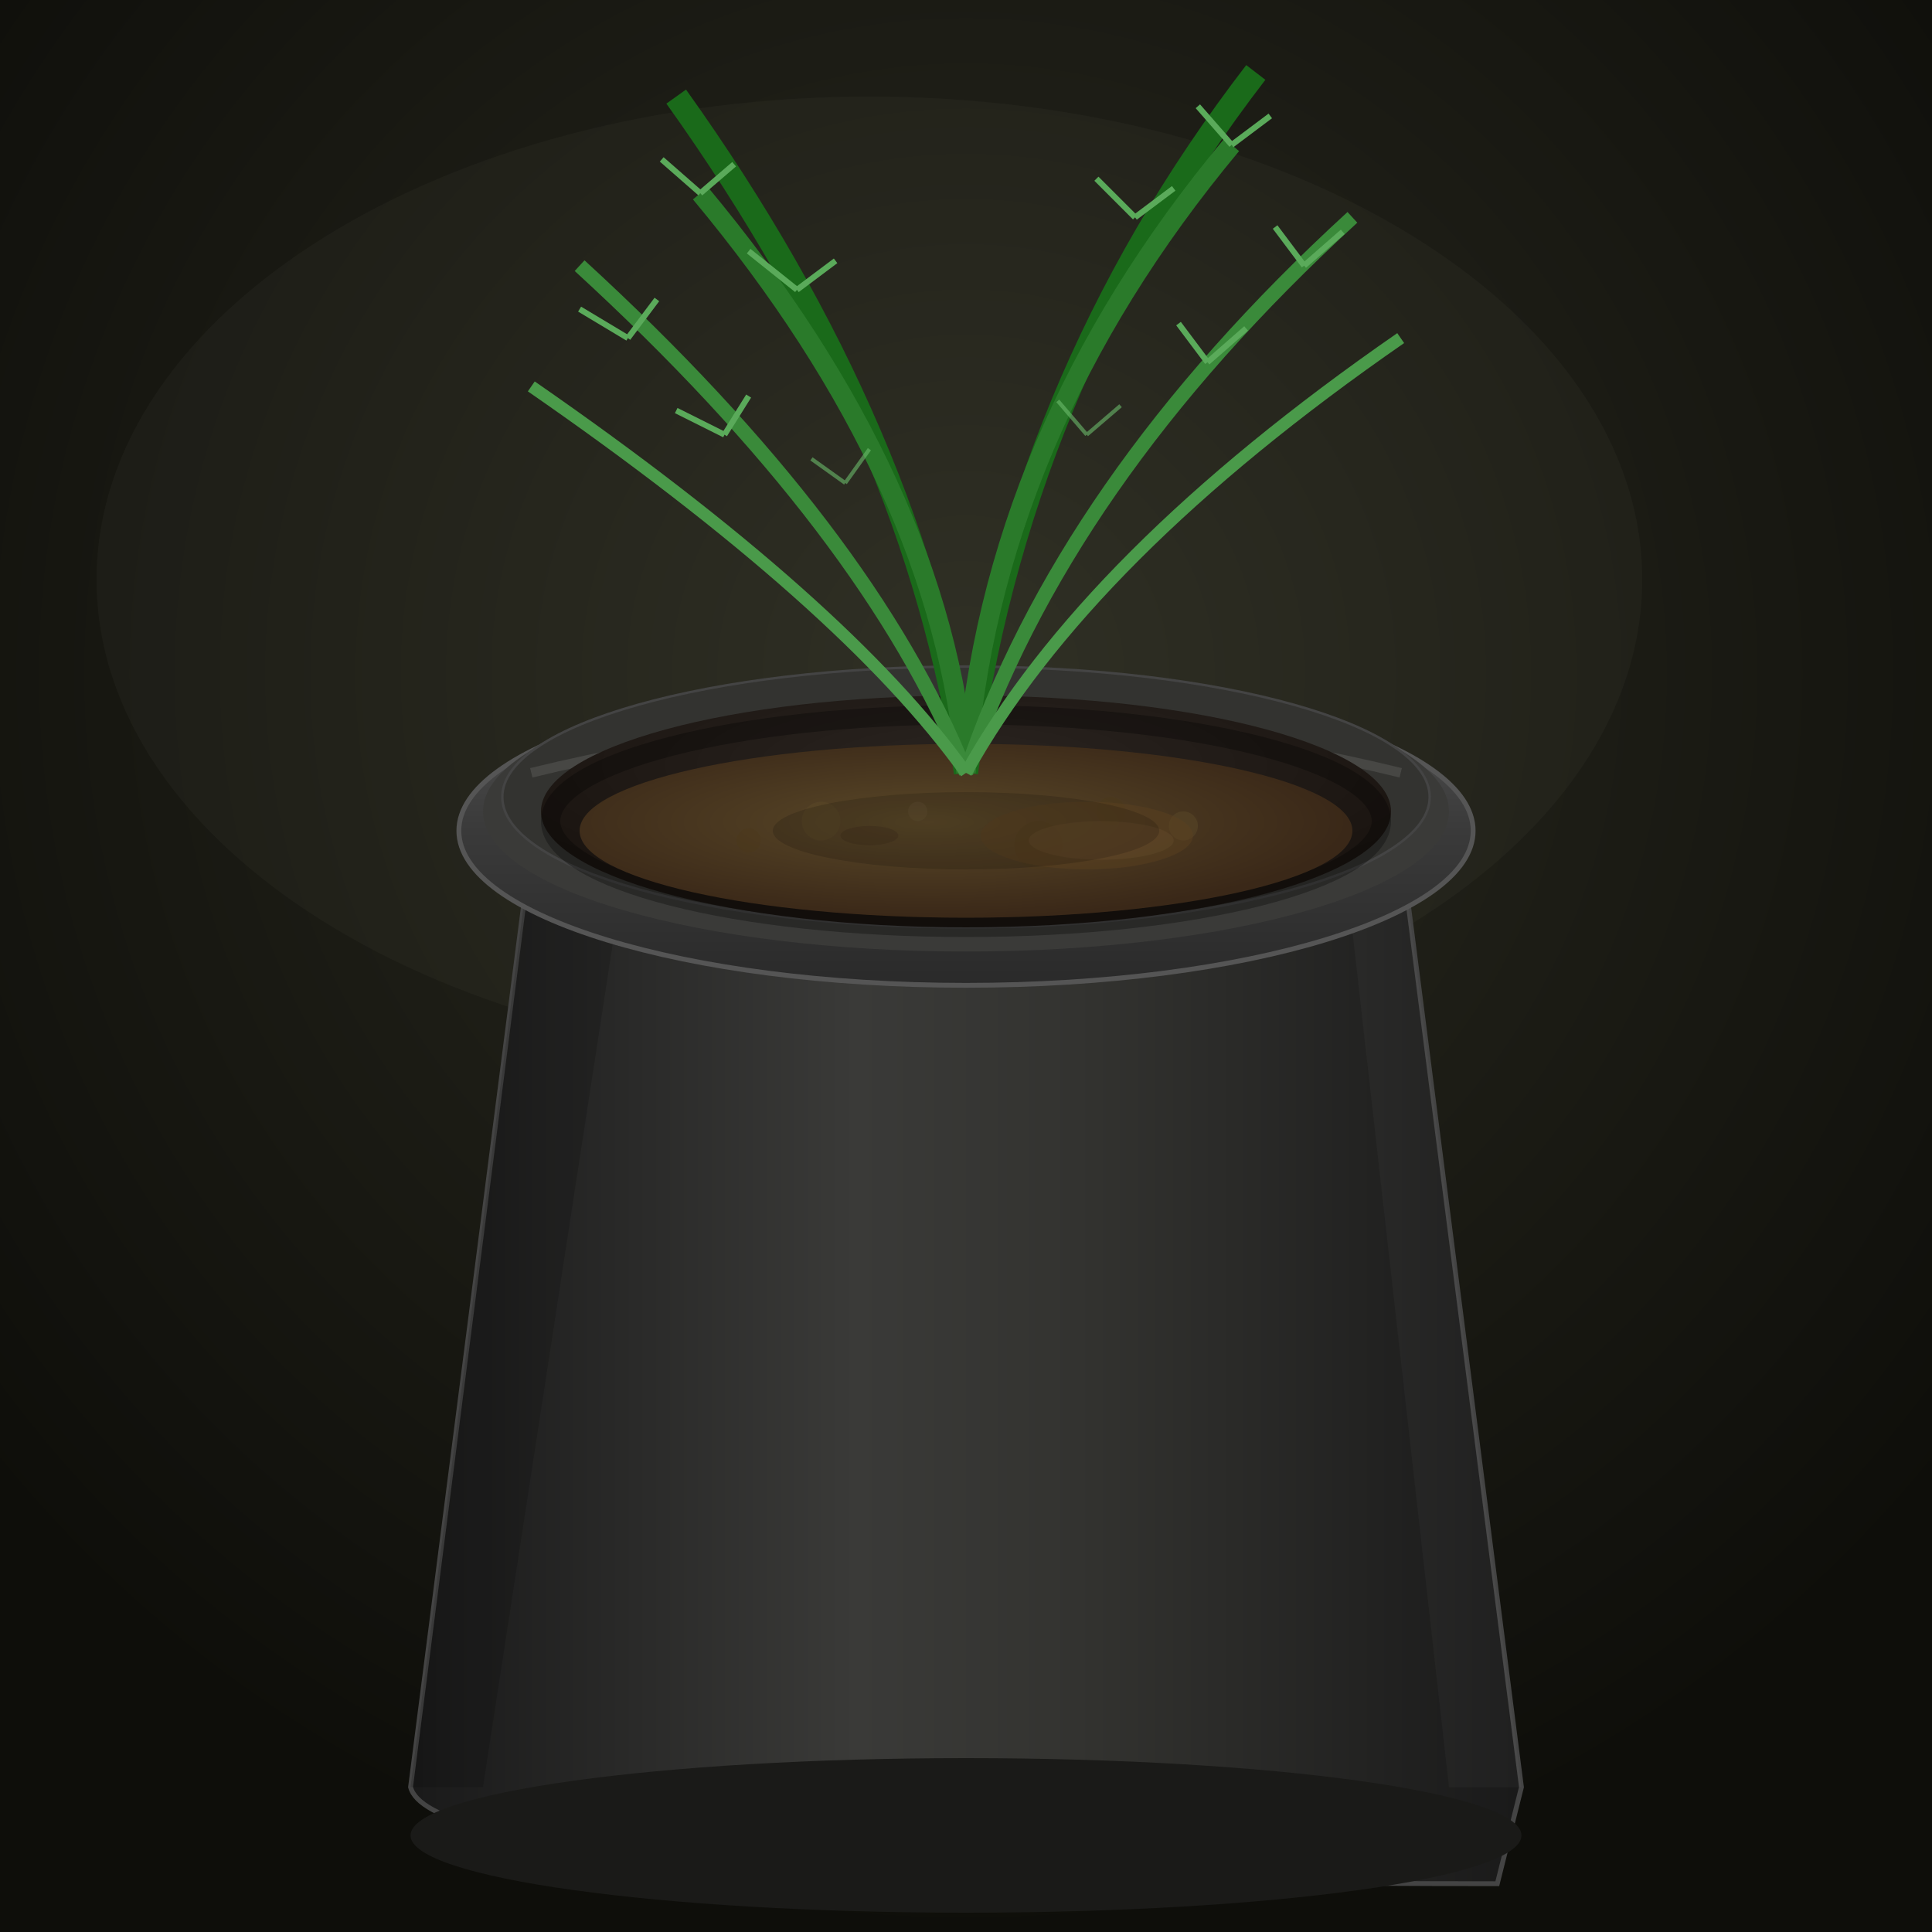
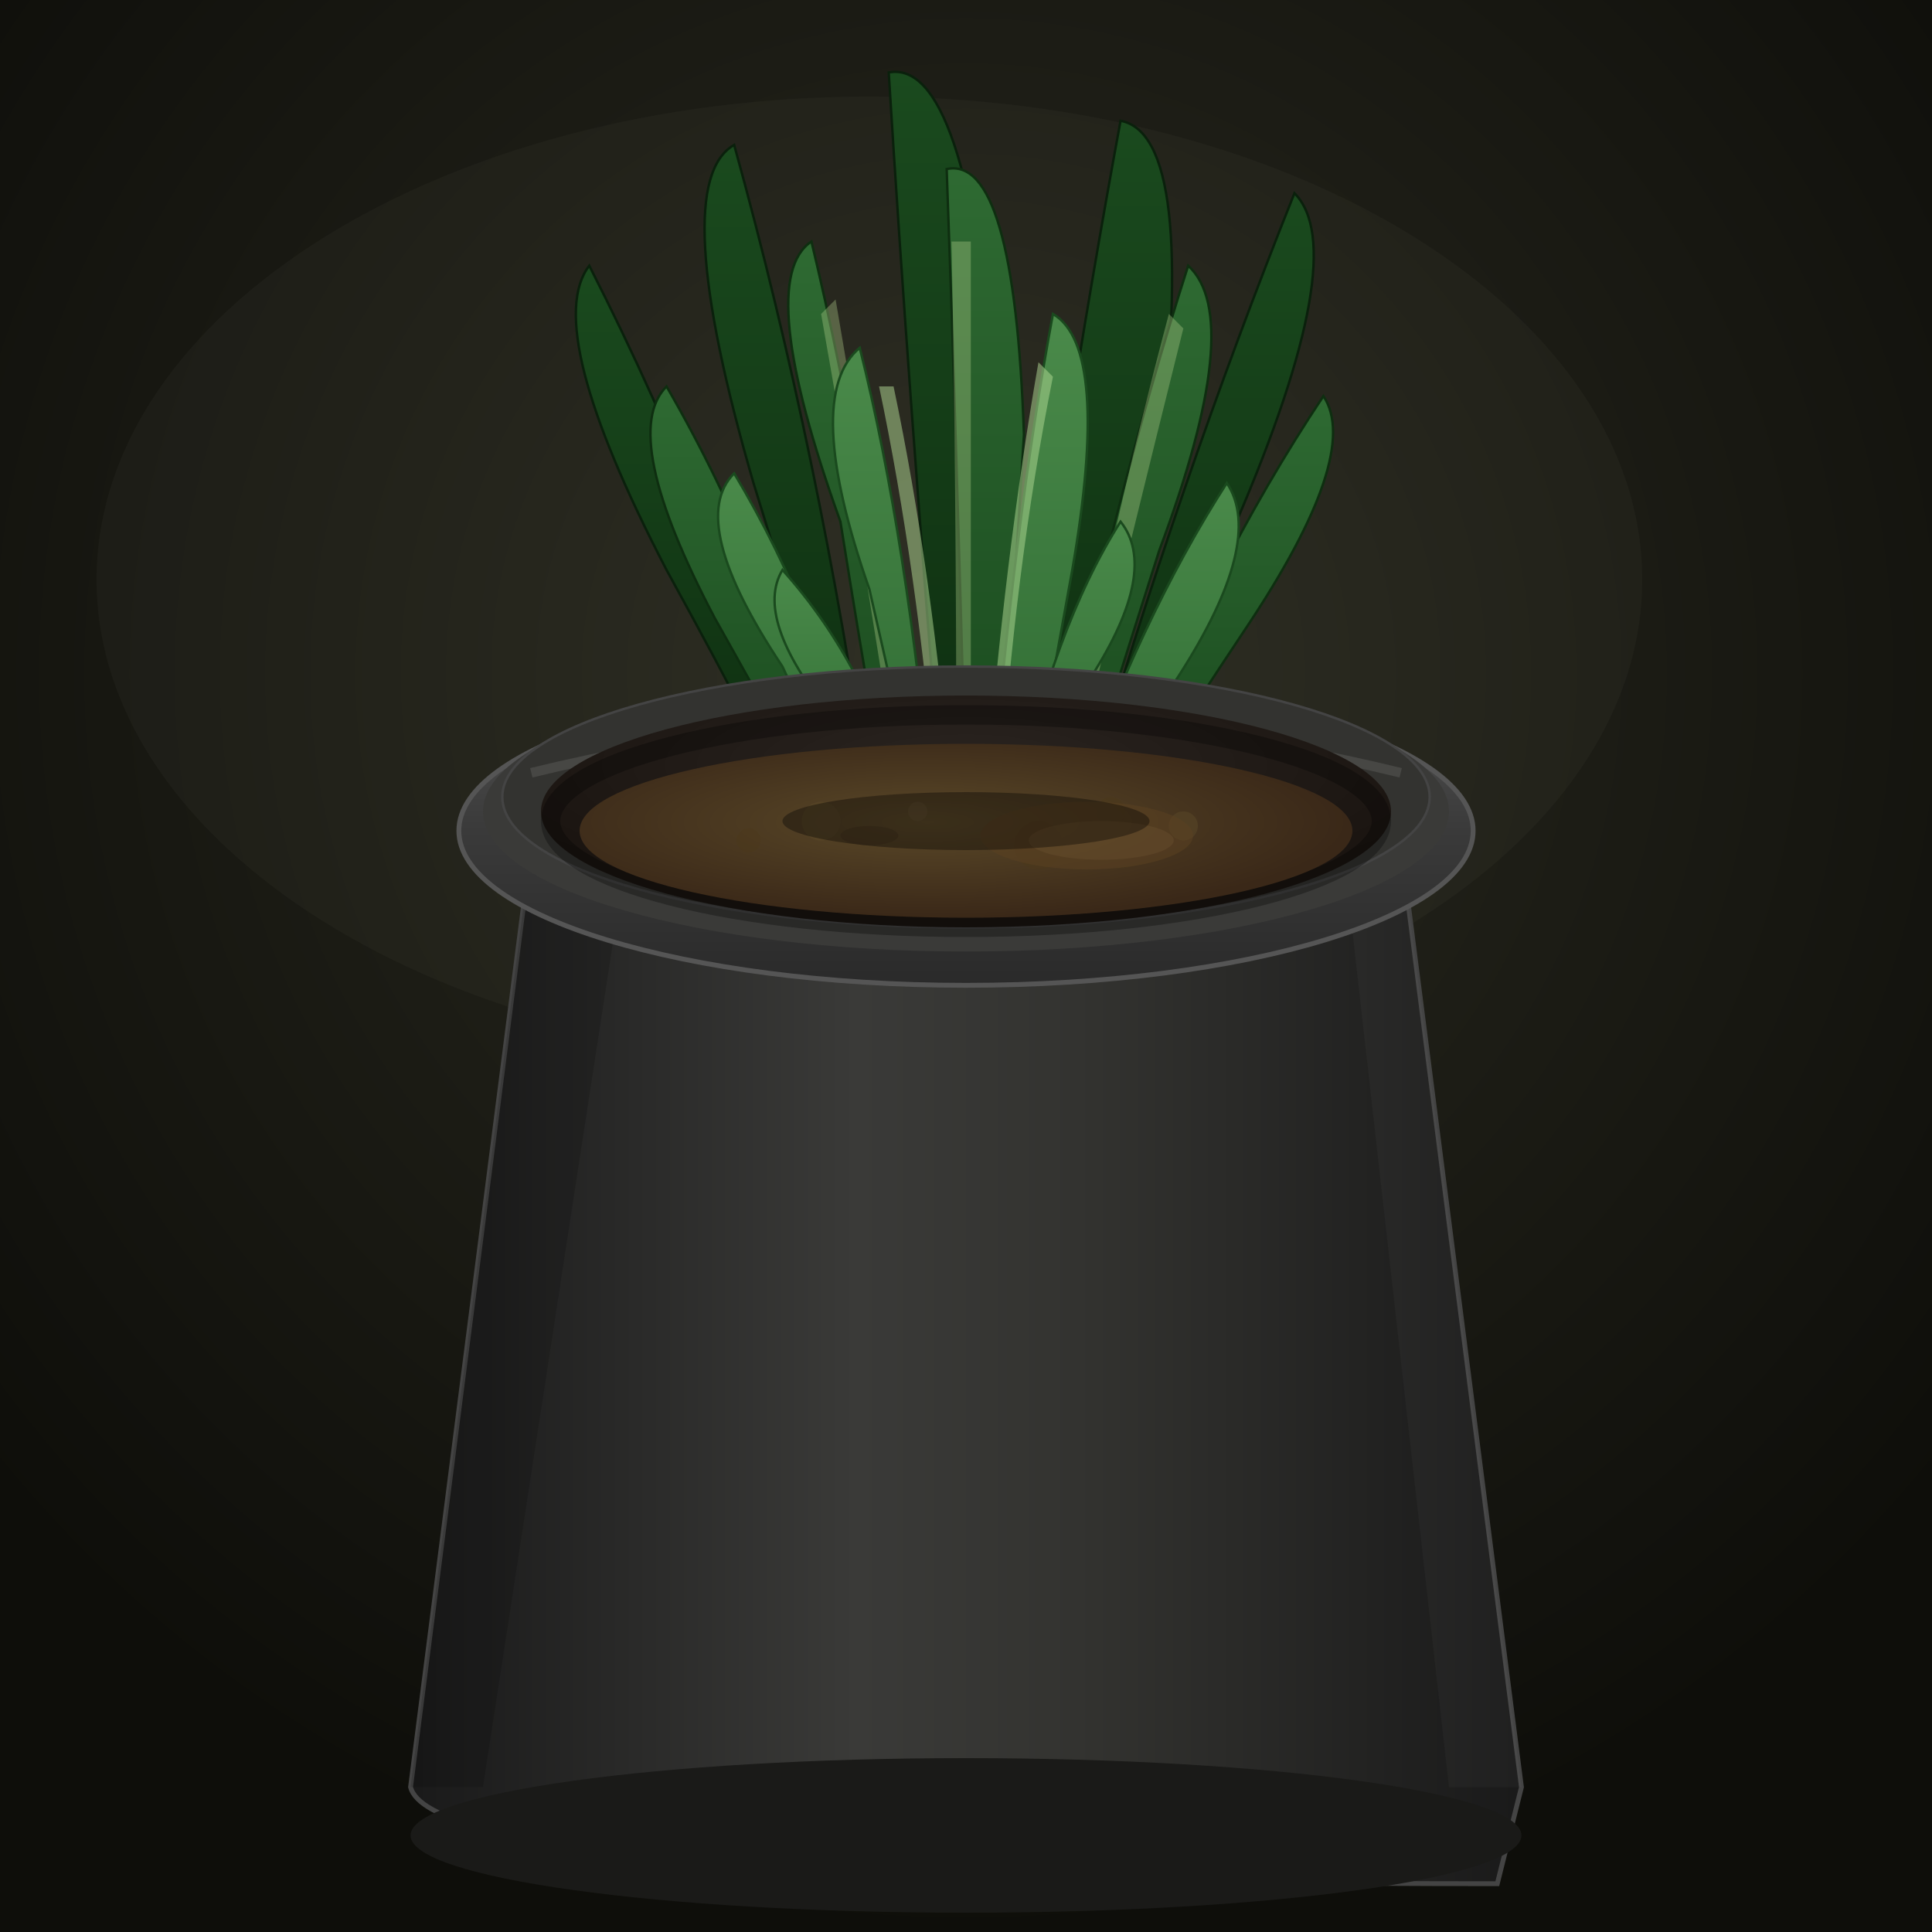
<svg xmlns="http://www.w3.org/2000/svg" width="400" height="400">
  <defs>
    <radialGradient id="zpbg" cx="50%" cy="35%" r="65%">
      <stop offset="0%" stop-color="#2a2a20" />
      <stop offset="100%" stop-color="#0e0e0a" />
    </radialGradient>
    <radialGradient id="soil" cx="45%" cy="45%" r="55%">
      <stop offset="0%" stop-color="#5a4828" />
      <stop offset="100%" stop-color="#3a2818" />
    </radialGradient>
    <linearGradient id="potside" x1="0" y1="0" x2="1" y2="0">
      <stop offset="0%" stop-color="#1a1a1a" />
      <stop offset="40%" stop-color="#3a3a38" />
      <stop offset="60%" stop-color="#333330" />
      <stop offset="100%" stop-color="#1a1a1a" />
    </linearGradient>
    <linearGradient id="potrim" x1="0" y1="0" x2="0" y2="1">
      <stop offset="0%" stop-color="#555" />
      <stop offset="50%" stop-color="#3a3a3a" />
      <stop offset="100%" stop-color="#2a2a2a" />
    </linearGradient>
    <radialGradient id="potinner" cx="50%" cy="30%" r="60%">
      <stop offset="0%" stop-color="#2a2420" />
      <stop offset="100%" stop-color="#1a1410" />
    </radialGradient>
-     <linearGradient id="highlight" x1="0" y1="0" x2="1" y2="1">
-       <stop offset="0%" stop-color="rgba(255,255,240,0.08)" />
-       <stop offset="100%" stop-color="rgba(255,255,240,0)" />
+     <linearGradient id="bladeDark" x1="0" y1="0" x2="0" y2="1">
+       <stop offset="0%" stop-color="#1a4a1e" />
+       <stop offset="100%" stop-color="#0e2e10" />
+     </linearGradient>
+     <linearGradient id="bladeMid" x1="0" y1="0" x2="0" y2="1">
+       <stop offset="0%" stop-color="#2e6a32" />
+       <stop offset="100%" stop-color="#1a4a1e" />
+     </linearGradient>
+     <linearGradient id="bladeLight" x1="0" y1="0" x2="0" y2="1">
+       <stop offset="0%" stop-color="#4a8a4a" />
+       <stop offset="100%" stop-color="#2e6a32" />
    </linearGradient>
  </defs>
  <rect width="400" height="400" fill="url(#zpbg)" />
  <ellipse cx="180" cy="120" rx="160" ry="100" fill="rgba(255,250,220,0.03)" />
+   <g stroke="#0a200c" stroke-width="0.5">
+     <path d="M195,165 Q188,80 184,15  Q200,12 206,80  Q204,150 205,165 Z" fill="url(#bladeDark)" />
+     <path d="M210,165 Q220,90 232,25  Q248,28 240,95  Q224,155 220,165 Z" fill="url(#bladeDark)" />
+     <path d="M180,165 Q170,95 152,30  Q138,38 156,100 Q174,158 175,165 Z" fill="url(#bladeDark)" />
+     <path d="M225,165 Q244,100 268,40 Q280,52 256,108 Q235,158 232,165 Z" fill="url(#bladeDark)" />
+     <path d="M165,165 Q150,110 122,55 Q112,68 138,118 Q160,158 162,165 Z" fill="url(#bladeDark)" />
+   </g>
+   <g stroke="#0e2e10" stroke-width="0.5">
+     <path d="M200,165 Q198,90 196,35  Q210,32 212,90  Q208,155 207,165 Z" fill="url(#bladeMid)" />
+     <path d="M188,165 Q180,100 168,50 Q156,58 174,108 Q182,158 184,165 Z" fill="url(#bladeMid)" />
+     <path d="M218,165 Q230,105 246,55 Q258,66 240,114 Q226,158 224,165 Z" fill="url(#bladeMid)" />
+     <path d="M172,165 Q160,118 138,80 Q128,90 148,128 Q166,160 168,165 Z" fill="url(#bladeMid)" />
+     <path d="M232,165 Q250,118 274,82 Q282,94 258,130 Q238,160 236,165 Z" fill="url(#bladeMid)" />
+   </g>
+   <g fill="rgba(180,210,140,0.35)">
+     <path d="M198,160 Q198,100 197,50 L201,50 Q201,100 201,160 Z" />
+     <path d="M186,162 Q178,110 170,65 L173,62 Q181,108 188,162 Z" />
+     <path d="M220,162 Q230,110 242,65 L245,68 Q234,112 222,162 Z" />
+   </g>
+   <g stroke="#1a4a1e" stroke-width="0.5">
+     <path d="M205,168 Q210,108 218,65  Q230,72 222,118 Q214,162 213,168 Z" fill="url(#bladeLight)" />
+     <path d="M193,168 Q188,112 178,72 Q166,82 180,122 Q189,162 191,168 Z" fill="url(#bladeLight)" />
+     <path d="M180,168 Q170,128 152,98 Q142,108 162,138 Q174,164 176,168 Z" fill="url(#bladeLight)" />
+     <path d="M222,168 Q236,128 254,100 Q262,112 244,140 Q228,164 226,168 Z" fill="url(#bladeLight)" />
+     <path d="M210,168 Q218,130 232,108 Q240,118 226,140 Q214,164 213,168 Z" fill="url(#bladeLight)" />
+     <path d="M188,168 Q180,138 162,118 Q156,128 172,148 Q184,166 186,168 Z" fill="url(#bladeLight)" />
+   </g>
+   <g fill="rgba(180,220,150,0.5)">
+     <path d="M204,165 Q208,115 215,75 L218,78 Q210,118 207,165 Z" />
+     <path d="M194,165 Q190,118 182,80 L185,80 Q193,118 197,165 Z" />
+   </g>
  <path d="M85,370 Q90,390 310,390 Q315,370 315,370 L290,175 L110,175 Z" fill="url(#potside)" stroke="#444" stroke-width="1" />
  <path d="M85,370 L110,175 L130,175 L100,370 Z" fill="rgba(0,0,0,0.15)" />
  <path d="M290,175 L315,370 L300,370 L278,175 Z" fill="rgba(255,255,255,0.03)" />
  <ellipse cx="200" cy="380" rx="115" ry="16" fill="#1a1a18" />
  <ellipse cx="200" cy="172" rx="105" ry="32" fill="url(#potrim)" stroke="#555" stroke-width="1" />
  <ellipse cx="200" cy="168" rx="100" ry="29" fill="#3a3a38" />
  <ellipse cx="200" cy="165" rx="96" ry="27" fill="#333330" stroke="#444" stroke-width="0.5" />
  <path d="M110,160 Q200,138 290,160" fill="none" stroke="rgba(255,255,255,0.1)" stroke-width="2" />
  <ellipse cx="200" cy="168" rx="88" ry="24" fill="url(#potinner)" />
  <ellipse cx="200" cy="170" rx="86" ry="22" fill="none" stroke="rgba(0,0,0,0.3)" stroke-width="4" />
  <ellipse cx="200" cy="172" rx="80" ry="18" fill="url(#soil)" />
  <circle cx="170" cy="170" r="4" fill="#5a4828" opacity="0.5" />
  <circle cx="215" cy="175" r="5" fill="#4a3818" opacity="0.4" />
  <circle cx="245" cy="171" r="3" fill="#5a4828" opacity="0.5" />
  <circle cx="155" cy="174" r="2.5" fill="#4a3818" opacity="0.4" />
  <circle cx="190" cy="168" r="2" fill="#6a5838" opacity="0.3" />
  <circle cx="230" cy="168" r="3" fill="#4a3818" opacity="0.3" />
  <ellipse cx="180" cy="173" rx="6" ry="2" fill="#3a2818" opacity="0.3" />
-   <ellipse cx="225" cy="173" rx="22" ry="7" fill="#5a4020" opacity="0.45" />
-   <ellipse cx="228" cy="174" rx="15" ry="4" fill="#6a5030" opacity="0.3" />
-   <path d="M200,160 Q190,90 140,20" fill="none" stroke="#1a6a1a" stroke-width="5" />
-   <path d="M200,160 Q210,80 260,15" fill="none" stroke="#1a6a1a" stroke-width="5" />
-   <path d="M200,160 Q195,100 145,40" fill="none" stroke="#2a7a2a" stroke-width="4" />
-   <path d="M200,160 Q205,90 255,30" fill="none" stroke="#2a7a2a" stroke-width="4" />
-   <path d="M200,160 Q180,110 120,55" fill="none" stroke="#3a8a3a" stroke-width="3" />
-   <path d="M200,160 Q220,100 280,45" fill="none" stroke="#3a8a3a" stroke-width="3" />
-   <path d="M200,160 Q175,125 110,80" fill="none" stroke="#4a9a4a" stroke-width="2.5" />
-   <path d="M200,160 Q225,115 290,70" fill="none" stroke="#4a9a4a" stroke-width="2.5" />
-   <g stroke="#5aaa5a" stroke-width="1.2" fill="none">
-     <path d="M165,60 L155,52 M165,60 L173,54" />
-     <path d="M235,45 L227,37 M235,45 L243,39" />
-     <path d="M145,40 L137,33 M145,40 L152,34" />
-     <path d="M255,30 L248,22 M255,30 L263,24" />
-     <path d="M130,70 L120,64 M130,70 L136,62" />
-     <path d="M270,55 L278,48 M270,55 L264,47" />
-     <path d="M150,90 L140,85 M150,90 L155,82" />
-     <path d="M250,75 L258,68 M250,75 L244,67" />
-   </g>
-   <g stroke="#6aba6a" stroke-width="0.8" fill="none" opacity="0.6">
-     <path d="M175,100 L168,95 M175,100 L180,93" />
-     <path d="M225,90 L232,84 M225,90 L219,83" />
-   </g>
-   <ellipse cx="200" cy="172" rx="40" ry="8" fill="rgba(0,0,0,0.15)" />
+   <ellipse cx="225" cy="173" rx="22" ry="7" fill="#5a4020" opacity="0.55" />
+   <ellipse cx="228" cy="174" rx="15" ry="4" fill="#6a5030" opacity="0.4" />
+   <ellipse cx="200" cy="170" rx="38" ry="6" fill="rgba(0,0,0,0.35)" />
</svg>
